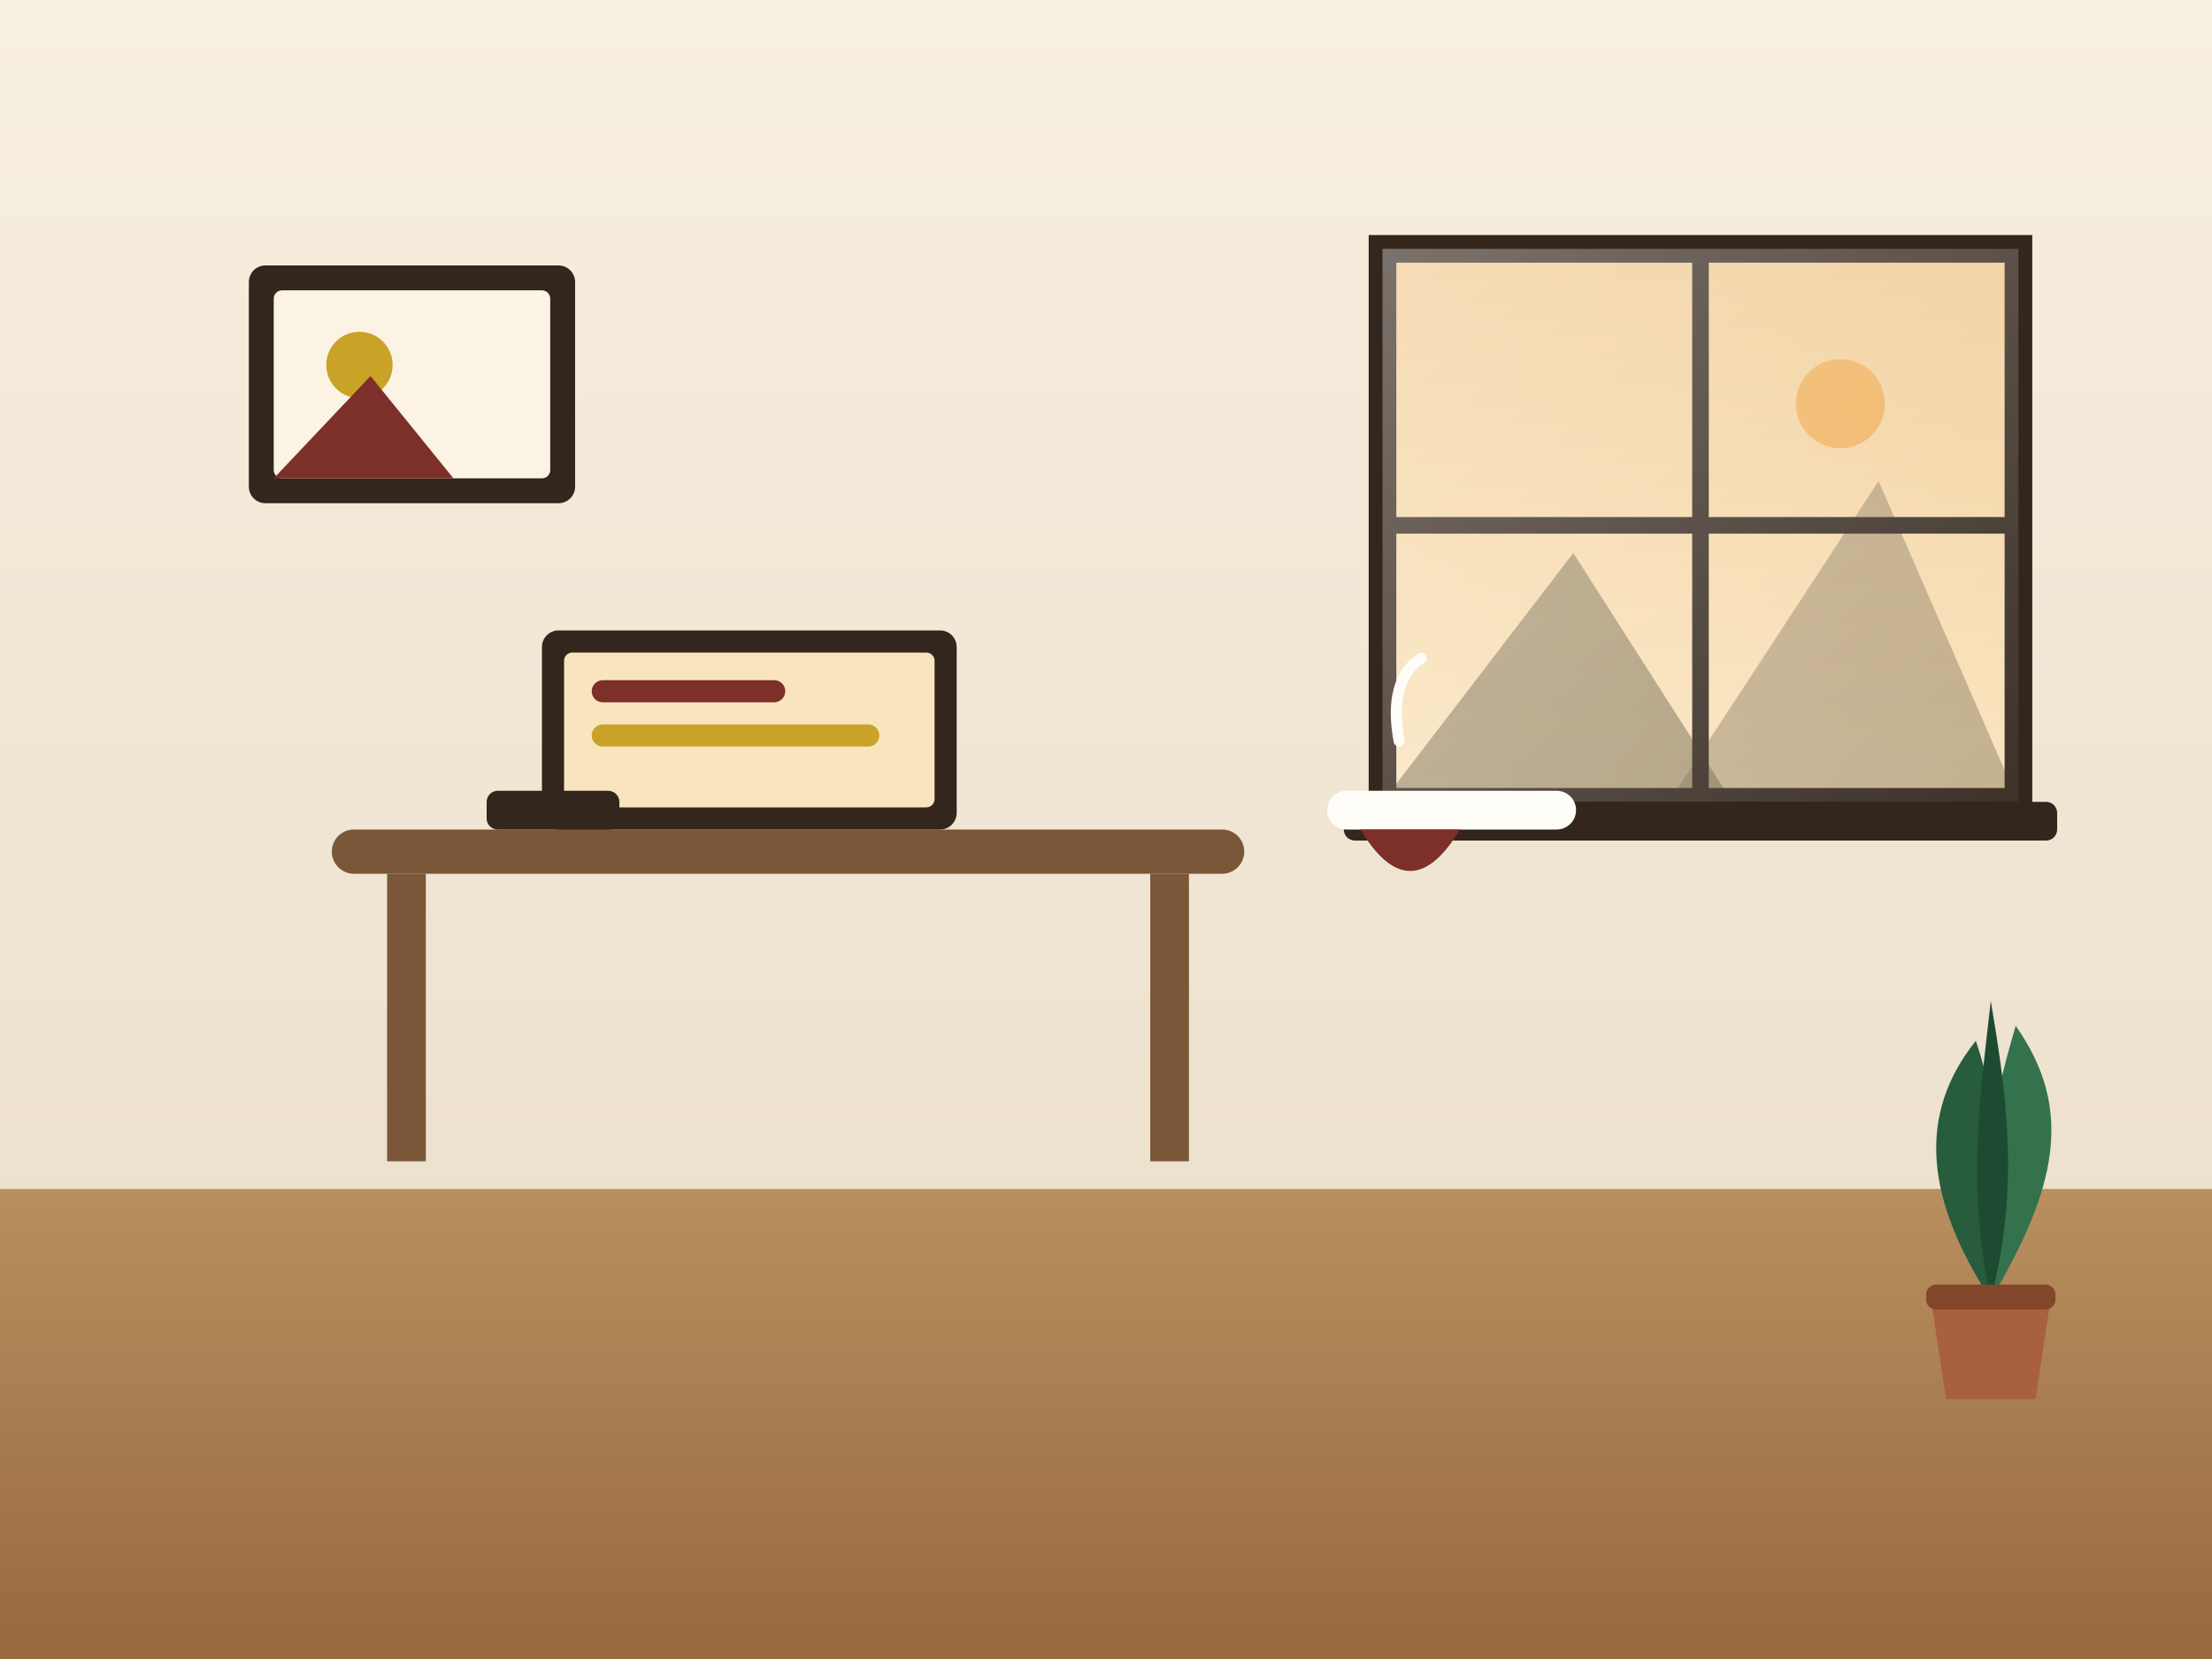
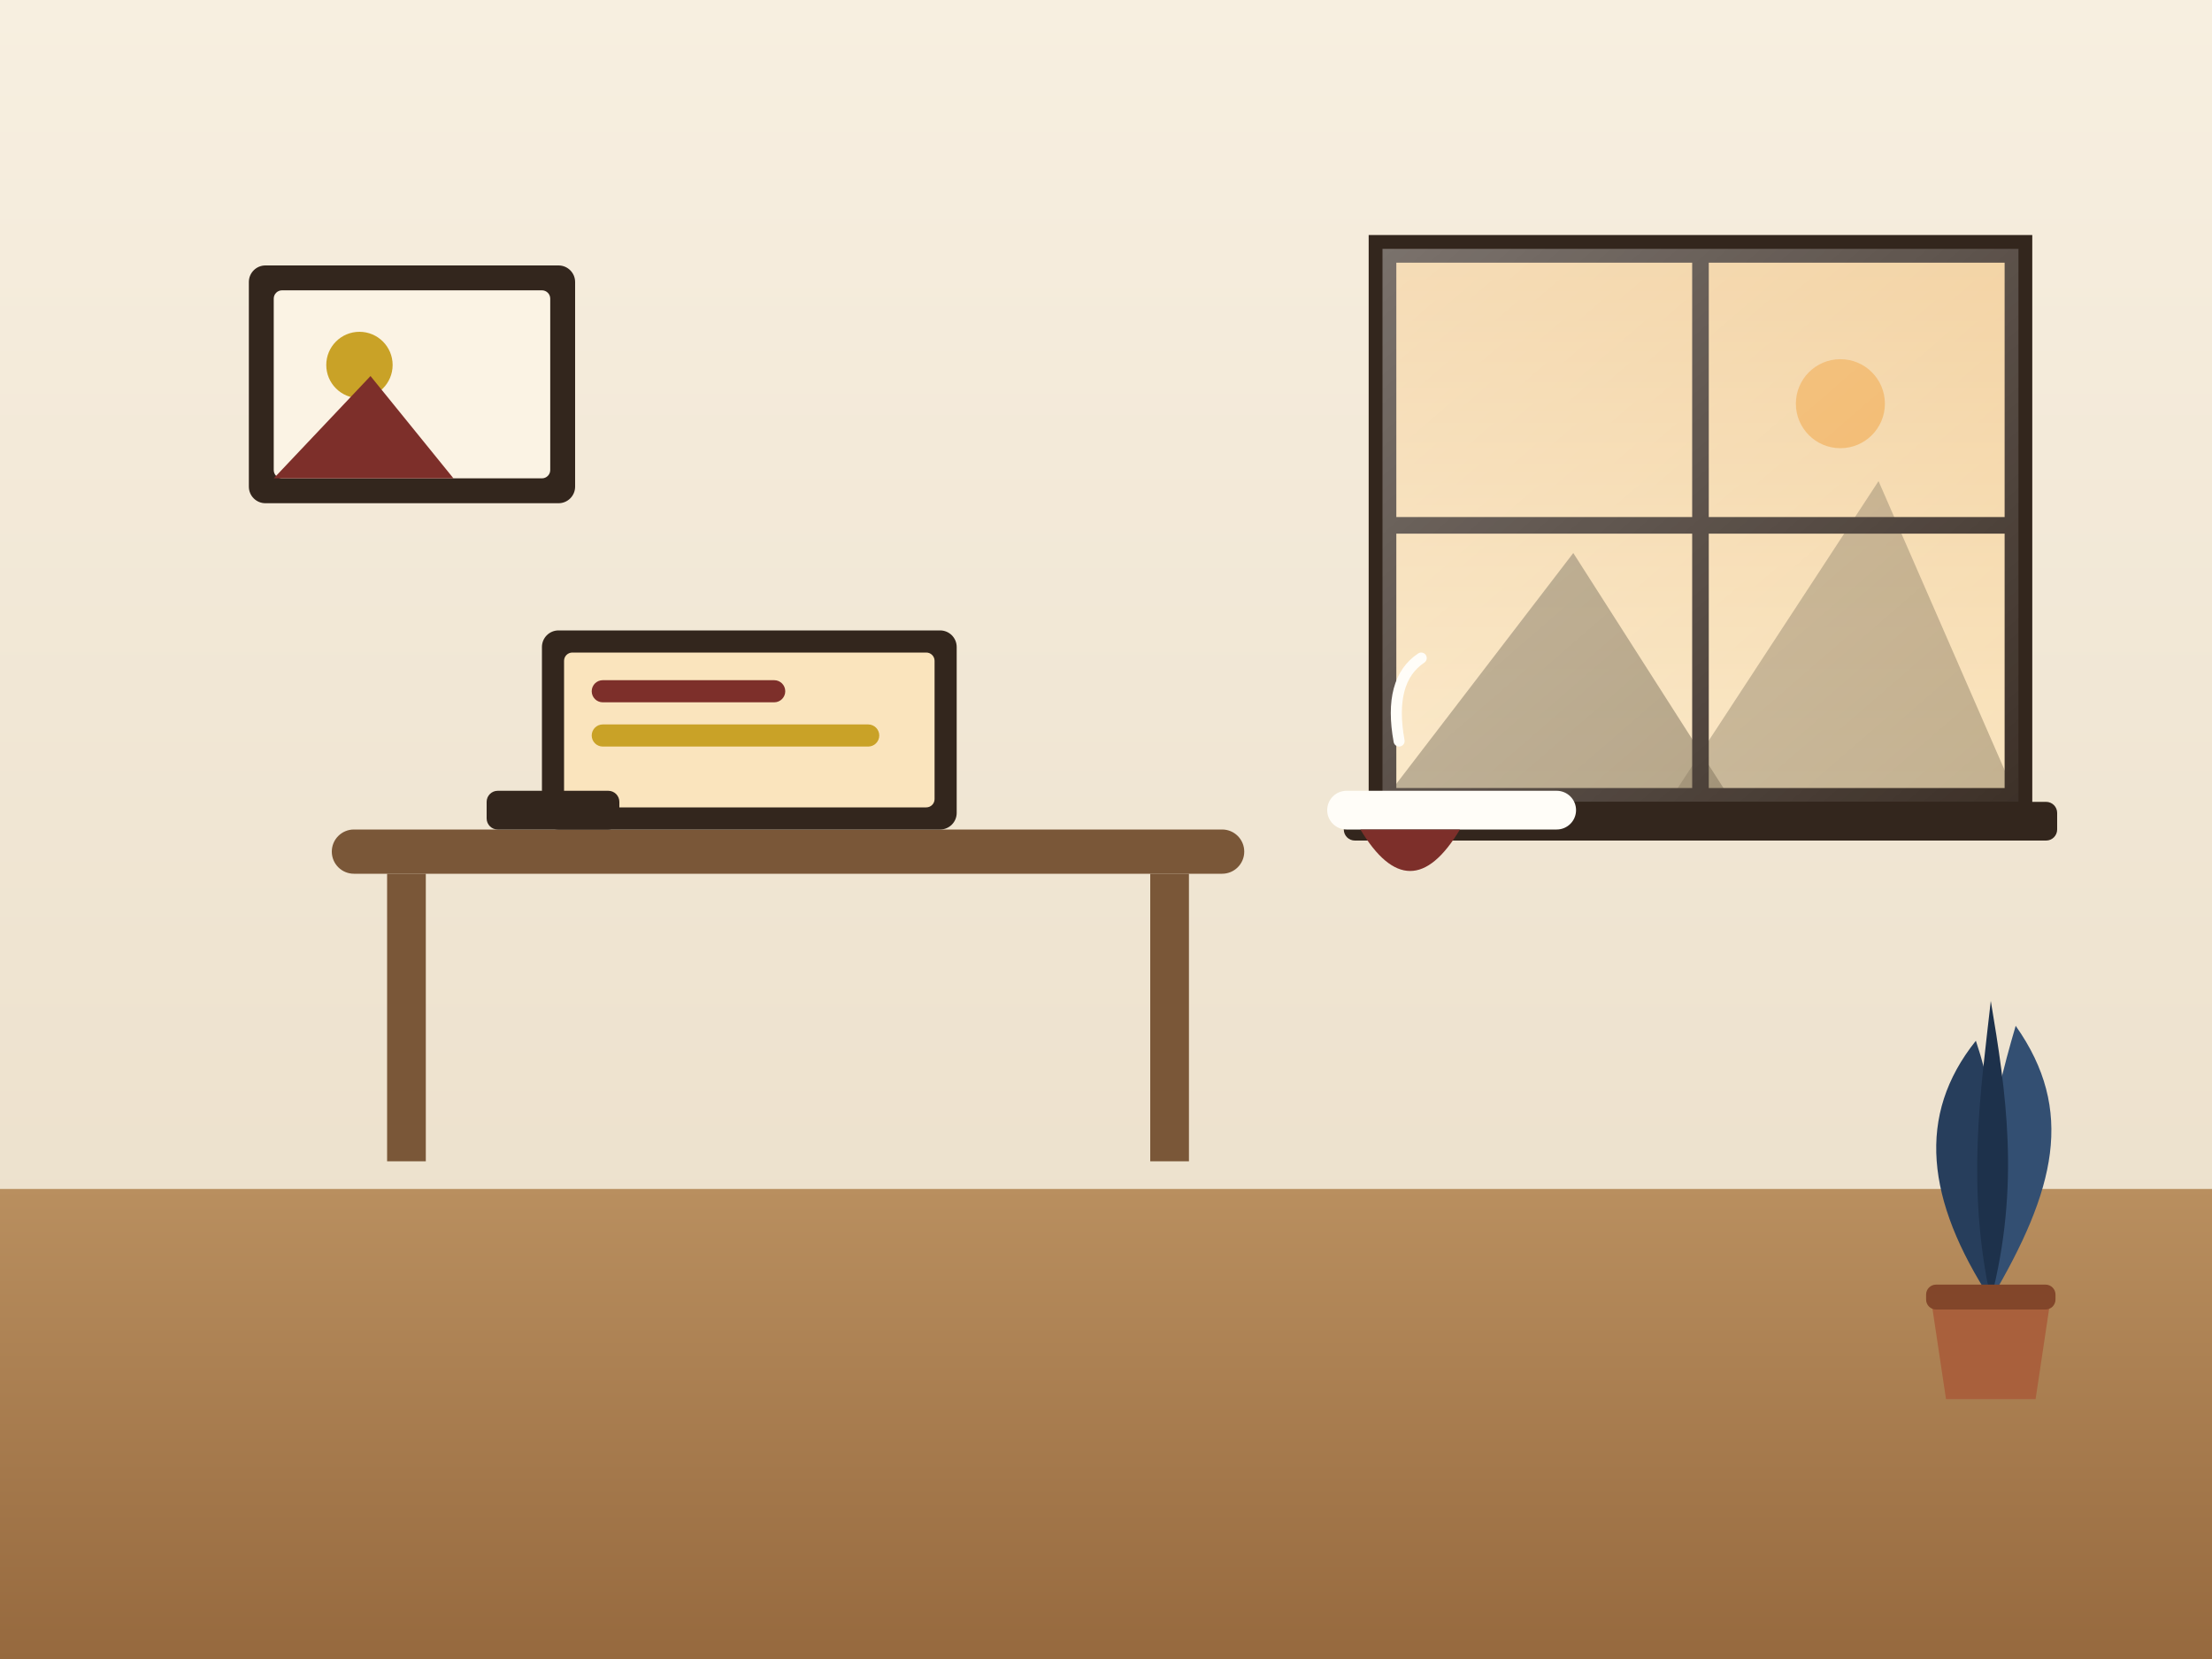
<svg xmlns="http://www.w3.org/2000/svg" viewBox="0 0 800 600" width="800" height="600" role="img">
  <defs>
    <linearGradient id="wall" x1="0" y1="0" x2="0" y2="1">
      <stop offset="0" stop-color="#f7efe0" />
      <stop offset="1" stop-color="#e9dcc6" />
    </linearGradient>
    <linearGradient id="floor" x1="0" y1="0" x2="0" y2="1">
      <stop offset="0" stop-color="#b98f5f" />
      <stop offset="1" stop-color="#96693e" />
    </linearGradient>
    <linearGradient id="sky" x1="0" y1="0" x2="0" y2="1">
      <stop offset="0" stop-color="#f0c98f" />
      <stop offset="1" stop-color="#fae4bd" />
    </linearGradient>
    <linearGradient id="glow" x1="0" y1="0" x2="0" y2="1">
      <stop offset="0" stop-color="#ffd489" stop-opacity="0.5" />
      <stop offset="1" stop-color="#ffd489" stop-opacity="0" />
    </linearGradient>
    <linearGradient id="glass" x1="0" y1="0" x2="1" y2="1">
      <stop offset="0" stop-color="#ffffff" stop-opacity="0.35" />
      <stop offset="1" stop-color="#ffffff" stop-opacity="0.05" />
    </linearGradient>
  </defs>
  <rect width="800" height="600" fill="url(#wall)" />
  <rect y="430" width="800" height="170" fill="url(#floor)" />
  <g>
    <rect x="500" y="90" width="230" height="200" fill="url(#sky)" />
    <circle cx="665.6" cy="146" r="16.1" fill="#f0a94c" opacity="0.85" />
    <path d="M500 290 L569 200 L626.5 290 Z" fill="#7a6a4e" opacity="0.6" />
    <path d="M603.5 290 L679.4 174 L730 290 Z" fill="#7a6a4e" opacity="0.45" />
    <rect x="612" y="90" width="6" height="200" fill="#33261d" />
    <rect x="500" y="187" width="230" height="6" fill="#33261d" />
    <rect x="500" y="90" width="230" height="200" fill="none" stroke="#33261d" stroke-width="10" />
    <rect x="500" y="90" width="230" height="200" fill="url(#glass)" />
    <rect x="486" y="290" width="258" height="14" rx="4" fill="#33261d" />
  </g>
  <g>
    <rect x="120" y="300" width="330" height="16" rx="8" fill="#7a5738" />
    <rect x="140" y="316" width="14" height="104" fill="#7a5738" />
    <rect x="416" y="316" width="14" height="104" fill="#7a5738" />
    <rect x="196" y="228" width="150" height="72" rx="6" fill="#33261d" />
    <rect x="204" y="236" width="134" height="56" rx="3" fill="#fae4bd" />
    <rect x="214" y="246" width="70" height="8" rx="4" fill="#7d2f2a" />
    <rect x="214" y="262" width="104" height="8" rx="4" fill="#c9a227" />
    <rect x="176" y="286" width="48" height="14" rx="4" fill="#33261d" />
  </g>
  <g>
    <rect x="480" y="286" width="90" height="14" rx="7" fill="#fffdf8" />
    <path d="M492 300 q18 30 36 0 Z" fill="#7d2f2a" />
    <path d="M506 268 q-4 -22 8 -30" stroke="#fffdf8" stroke-width="4" fill="none" stroke-linecap="round" />
  </g>
  <g>
    <rect x="90" y="96" width="118" height="86" rx="6" fill="#33261d" />
    <rect x="99" y="105" width="100" height="68" rx="3" fill="#fbf3e4" />
    <circle cx="130" cy="132" r="12" fill="#c9a227" />
    <path d="M99 173 L134 136 L164 173 Z" fill="#7d2f2a" />
  </g>
  <g transform="translate(720 470) scale(0.9)">
-     <path d="M0 0 C -26 -40 -30 -74 -6 -104 C 4 -74 8 -36 0 0 Z" fill="#275c3c" />
-     <path d="M0 0 C 26 -44 34 -76 10 -110 C 0 -76 -8 -38 0 0 Z" fill="#33724c" />
-     <path d="M0 0 C -10 -46 -4 -84 0 -120 C 6 -84 12 -46 0 0 Z" fill="#1d4b32" />
+     <path d="M0 0 C -26 -40 -30 -74 -6 -104 C 4 -74 8 -36 0 0 Z" fill="#273e5c" />
+     <path d="M0 0 C 26 -44 34 -76 10 -110 C 0 -76 -8 -38 0 0 Z" fill="#334f72" />
+     <path d="M0 0 C -10 -46 -4 -84 0 -120 C 6 -84 12 -46 0 0 Z" fill="#1d314b" />
    <path d="M-24 0 h48 l-6 40 h-36 Z" fill="#a9603c" />
    <rect x="-26" y="-6" width="52" height="10" rx="4" fill="#82462a" />
  </g>
  <rect x="0" y="0" width="800" height="600" fill="none" />
</svg>
